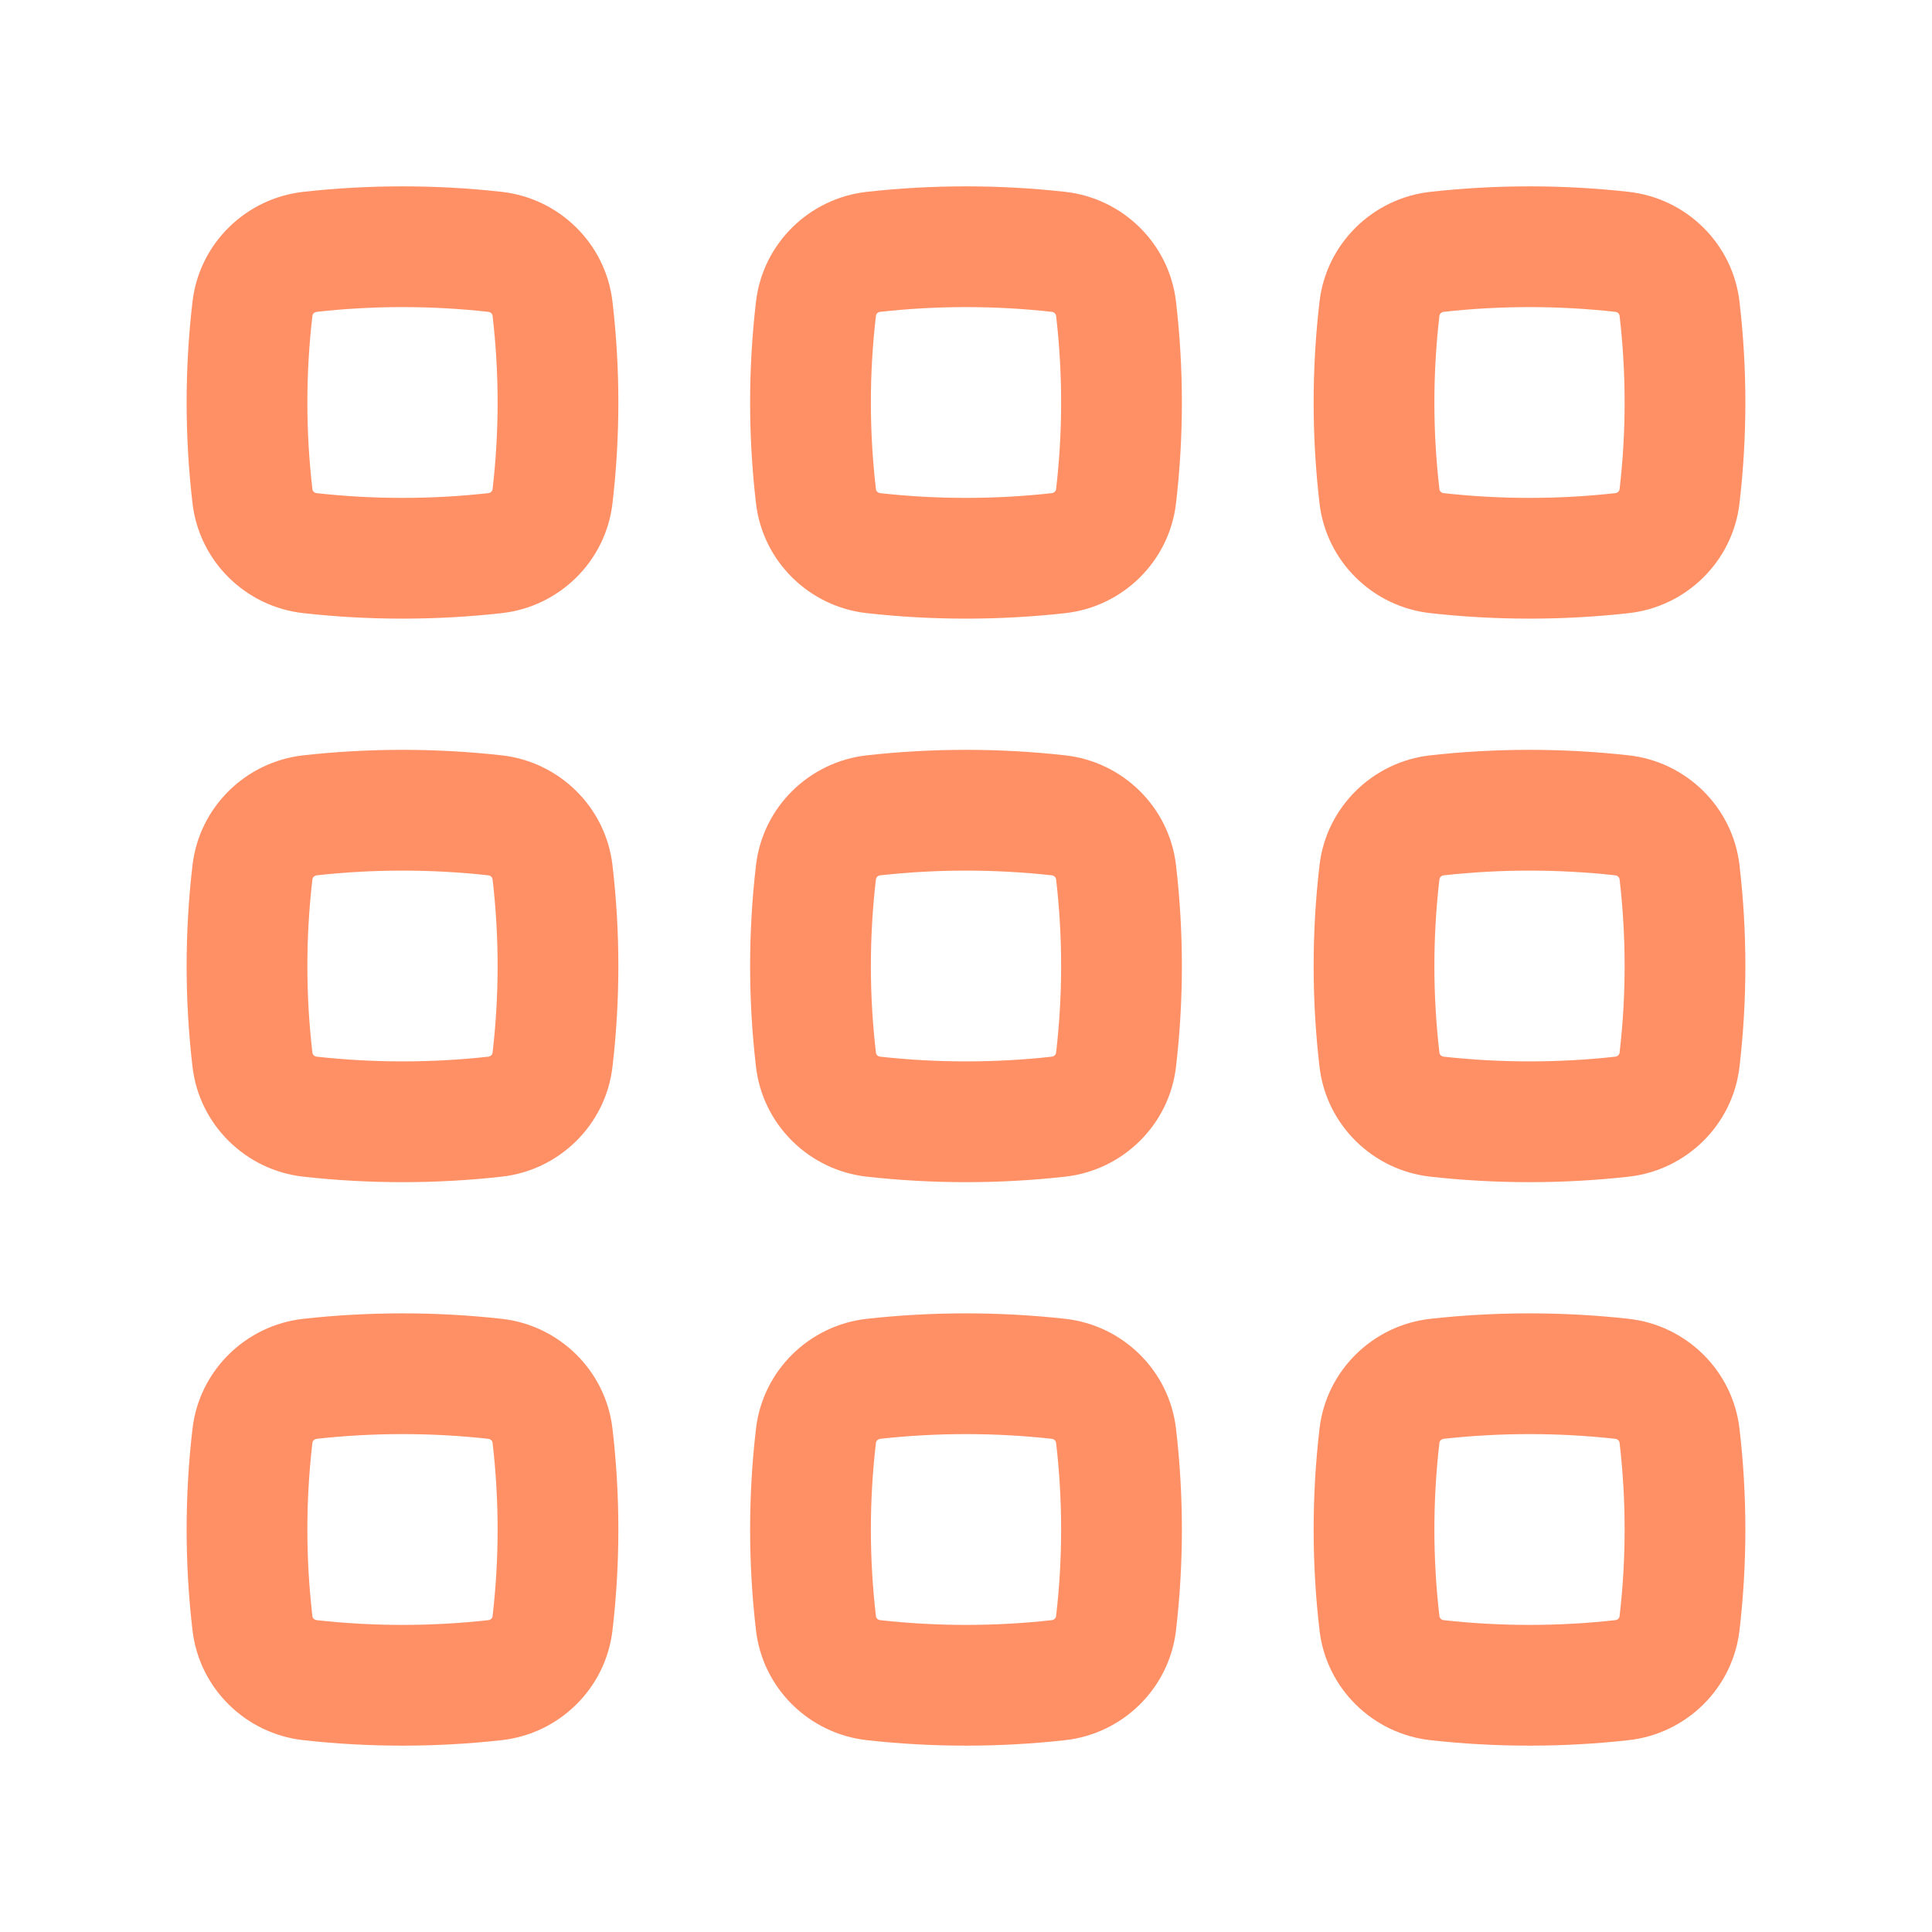
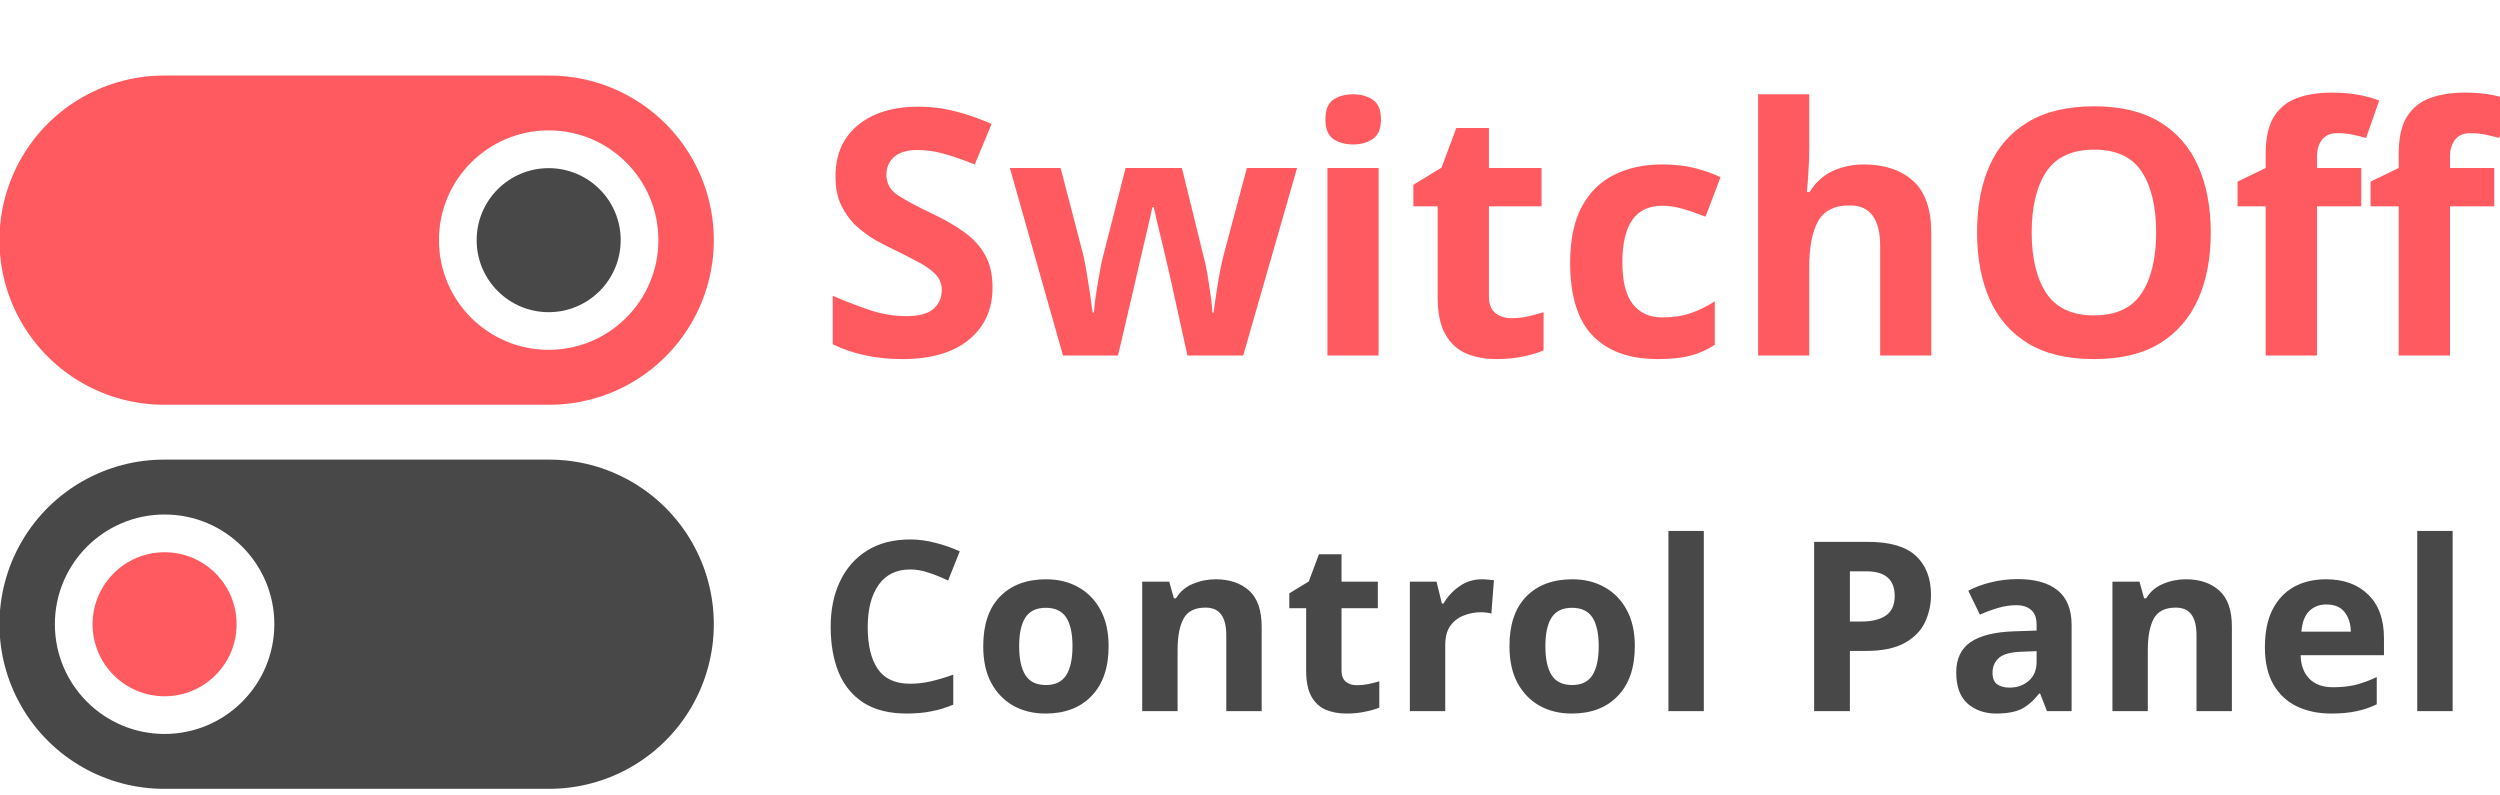
- <svg xmlns="http://www.w3.org/2000/svg" width="53" height="53" viewBox="0 0 53 53" fill="none">
-   <path fill-rule="evenodd" clip-rule="evenodd" d="M13.397 8.555C11.845 8.381 10.238 8.381 8.686 8.555C8.657 8.558 8.629 8.571 8.605 8.594C8.582 8.617 8.574 8.64 8.571 8.659C8.386 10.242 8.386 11.841 8.571 13.424C8.574 13.444 8.582 13.467 8.605 13.489C8.629 13.512 8.657 13.525 8.686 13.528C10.238 13.702 11.845 13.702 13.397 13.528C13.426 13.525 13.455 13.512 13.478 13.489C13.501 13.467 13.51 13.444 13.512 13.424C13.697 11.841 13.697 10.242 13.512 8.659C13.51 8.64 13.501 8.617 13.478 8.594C13.455 8.571 13.426 8.558 13.397 8.555ZM8.318 5.263C10.114 5.062 11.969 5.062 13.765 5.263C15.338 5.439 16.615 6.676 16.802 8.274C17.017 10.113 17.017 11.97 16.802 13.809C16.615 15.407 15.338 16.645 13.765 16.82C11.969 17.021 10.114 17.021 8.318 16.82C6.745 16.645 5.468 15.407 5.281 13.809C5.066 11.97 5.066 10.113 5.281 8.274C5.468 6.676 6.745 5.439 8.318 5.263Z" fill="#FF9066" />
-   <path fill-rule="evenodd" clip-rule="evenodd" d="M28.856 8.555C27.304 8.381 25.696 8.381 24.144 8.555C24.116 8.558 24.087 8.571 24.064 8.594C24.041 8.617 24.032 8.64 24.03 8.659C23.844 10.242 23.844 11.841 24.03 13.424C24.032 13.444 24.041 13.467 24.064 13.489C24.087 13.512 24.116 13.525 24.144 13.528C25.696 13.702 27.304 13.702 28.856 13.528C28.884 13.525 28.913 13.512 28.936 13.489C28.959 13.467 28.968 13.444 28.971 13.424C29.156 11.841 29.156 10.242 28.971 8.659C28.968 8.64 28.959 8.617 28.936 8.594C28.913 8.571 28.884 8.558 28.856 8.555ZM23.776 5.263C25.573 5.062 27.427 5.062 29.224 5.263C30.797 5.439 32.074 6.676 32.261 8.274C32.476 10.113 32.476 11.97 32.261 13.809C32.074 15.407 30.797 16.645 29.224 16.82C27.427 17.021 25.573 17.021 23.776 16.82C22.203 16.645 20.926 15.407 20.739 13.809C20.524 11.97 20.524 10.113 20.739 8.274C20.926 6.676 22.203 5.439 23.776 5.263Z" fill="#FF9066" />
-   <path fill-rule="evenodd" clip-rule="evenodd" d="M44.314 8.555C42.762 8.381 41.154 8.381 39.603 8.555C39.574 8.558 39.545 8.571 39.522 8.594C39.499 8.617 39.49 8.64 39.488 8.659C39.303 10.242 39.303 11.841 39.488 13.424C39.49 13.444 39.499 13.467 39.522 13.489C39.545 13.512 39.574 13.525 39.603 13.528C41.154 13.702 42.762 13.702 44.314 13.528C44.343 13.525 44.371 13.512 44.395 13.489C44.418 13.467 44.426 13.444 44.429 13.424C44.614 11.841 44.614 10.242 44.429 8.659C44.426 8.64 44.418 8.617 44.395 8.594C44.371 8.571 44.343 8.558 44.314 8.555ZM39.235 5.263C41.031 5.062 42.886 5.062 44.682 5.263C46.255 5.439 47.532 6.676 47.719 8.274C47.934 10.113 47.934 11.97 47.719 13.809C47.532 15.407 46.255 16.645 44.682 16.82C42.886 17.021 41.031 17.021 39.235 16.82C37.662 16.645 36.385 15.407 36.198 13.809C35.983 11.97 35.983 10.113 36.198 8.274C36.385 6.676 37.662 5.439 39.235 5.263Z" fill="#FF9066" />
-   <path fill-rule="evenodd" clip-rule="evenodd" d="M13.397 24.013C11.845 23.84 10.238 23.84 8.686 24.013C8.657 24.016 8.629 24.029 8.605 24.053C8.582 24.075 8.574 24.098 8.571 24.117C8.386 25.7 8.386 27.3 8.571 28.883C8.574 28.902 8.582 28.925 8.605 28.948C8.629 28.971 8.657 28.984 8.686 28.987C10.238 29.16 11.845 29.16 13.397 28.987C13.426 28.984 13.455 28.971 13.478 28.948C13.501 28.925 13.51 28.902 13.512 28.883C13.697 27.3 13.697 25.7 13.512 24.117C13.51 24.098 13.501 24.075 13.478 24.053C13.455 24.029 13.426 24.016 13.397 24.013ZM8.318 20.721C10.114 20.52 11.969 20.52 13.765 20.721C15.338 20.897 16.615 22.135 16.802 23.733C17.017 25.571 17.017 27.429 16.802 29.267C16.615 30.865 15.338 32.103 13.765 32.279C11.969 32.48 10.114 32.48 8.318 32.279C6.745 32.103 5.468 30.865 5.281 29.267C5.066 27.429 5.066 25.571 5.281 23.733C5.468 22.135 6.745 20.897 8.318 20.721Z" fill="#FF9066" />
-   <path fill-rule="evenodd" clip-rule="evenodd" d="M28.856 24.013C27.304 23.84 25.696 23.84 24.144 24.013C24.116 24.016 24.087 24.029 24.064 24.053C24.041 24.075 24.032 24.098 24.03 24.117C23.844 25.7 23.844 27.3 24.03 28.883C24.032 28.902 24.041 28.925 24.064 28.948C24.087 28.971 24.116 28.984 24.144 28.987C25.696 29.16 27.304 29.16 28.856 28.987C28.884 28.984 28.913 28.971 28.936 28.948C28.959 28.925 28.968 28.902 28.971 28.883C29.156 27.3 29.156 25.7 28.971 24.117C28.968 24.098 28.959 24.075 28.936 24.053C28.913 24.029 28.884 24.016 28.856 24.013ZM23.776 20.721C25.573 20.52 27.427 20.52 29.224 20.721C30.797 20.897 32.074 22.135 32.261 23.733C32.476 25.571 32.476 27.429 32.261 29.267C32.074 30.865 30.797 32.103 29.224 32.279C27.427 32.48 25.573 32.48 23.776 32.279C22.203 32.103 20.926 30.865 20.739 29.267C20.524 27.429 20.524 25.571 20.739 23.733C20.926 22.135 22.203 20.897 23.776 20.721Z" fill="#FF9066" />
-   <path fill-rule="evenodd" clip-rule="evenodd" d="M44.314 24.013C42.762 23.84 41.154 23.84 39.603 24.013C39.574 24.016 39.545 24.029 39.522 24.053C39.499 24.075 39.49 24.098 39.488 24.117C39.303 25.7 39.303 27.3 39.488 28.883C39.49 28.902 39.499 28.925 39.522 28.948C39.545 28.971 39.574 28.984 39.603 28.987C41.154 29.16 42.762 29.16 44.314 28.987C44.343 28.984 44.371 28.971 44.395 28.948C44.418 28.925 44.426 28.902 44.429 28.883C44.614 27.3 44.614 25.7 44.429 24.117C44.426 24.098 44.418 24.075 44.395 24.053C44.371 24.029 44.343 24.016 44.314 24.013ZM39.235 20.721C41.031 20.52 42.886 20.52 44.682 20.721C46.255 20.897 47.532 22.135 47.719 23.733C47.934 25.571 47.934 27.429 47.719 29.267C47.532 30.865 46.255 32.103 44.682 32.279C42.886 32.48 41.031 32.48 39.235 32.279C37.662 32.103 36.385 30.865 36.198 29.267C35.983 27.429 35.983 25.571 36.198 23.733C36.385 22.135 37.662 20.897 39.235 20.721Z" fill="#FF9066" />
-   <path fill-rule="evenodd" clip-rule="evenodd" d="M13.397 39.471C11.845 39.298 10.238 39.298 8.686 39.471C8.657 39.475 8.629 39.488 8.605 39.511C8.582 39.533 8.574 39.556 8.571 39.576C8.386 41.159 8.386 42.758 8.571 44.341C8.574 44.36 8.582 44.383 8.605 44.406C8.629 44.429 8.657 44.442 8.686 44.445C10.238 44.619 11.845 44.619 13.397 44.445C13.426 44.442 13.455 44.429 13.478 44.406C13.501 44.383 13.51 44.36 13.512 44.341C13.697 42.758 13.697 41.159 13.512 39.576C13.51 39.556 13.501 39.533 13.478 39.511C13.455 39.488 13.426 39.475 13.397 39.471ZM8.318 36.179C10.114 35.979 11.969 35.979 13.765 36.179C15.338 36.355 16.615 37.593 16.802 39.191C17.017 41.03 17.017 42.887 16.802 44.726C16.615 46.324 15.338 47.561 13.765 47.737C11.969 47.938 10.114 47.938 8.318 47.737C6.745 47.561 5.468 46.324 5.281 44.726C5.066 42.887 5.066 41.03 5.281 39.191C5.468 37.593 6.745 36.355 8.318 36.179Z" fill="#FF9066" />
-   <path fill-rule="evenodd" clip-rule="evenodd" d="M28.856 39.471C27.304 39.298 25.696 39.298 24.144 39.471C24.116 39.475 24.087 39.488 24.064 39.511C24.041 39.533 24.032 39.556 24.03 39.576C23.844 41.159 23.844 42.758 24.03 44.341C24.032 44.36 24.041 44.383 24.064 44.406C24.087 44.429 24.116 44.442 24.144 44.445C25.696 44.619 27.304 44.619 28.856 44.445C28.884 44.442 28.913 44.429 28.936 44.406C28.959 44.383 28.968 44.36 28.971 44.341C29.156 42.758 29.156 41.159 28.971 39.576C28.968 39.556 28.959 39.533 28.936 39.511C28.913 39.488 28.884 39.475 28.856 39.471ZM23.776 36.179C25.573 35.979 27.427 35.979 29.224 36.179C30.797 36.355 32.074 37.593 32.261 39.191C32.476 41.03 32.476 42.887 32.261 44.726C32.074 46.324 30.797 47.561 29.224 47.737C27.427 47.938 25.573 47.938 23.776 47.737C22.203 47.561 20.926 46.324 20.739 44.726C20.524 42.887 20.524 41.03 20.739 39.191C20.926 37.593 22.203 36.355 23.776 36.179Z" fill="#FF9066" />
-   <path fill-rule="evenodd" clip-rule="evenodd" d="M44.314 39.471C42.762 39.298 41.154 39.298 39.603 39.471C39.574 39.475 39.545 39.488 39.522 39.511C39.499 39.533 39.49 39.556 39.488 39.576C39.303 41.159 39.303 42.758 39.488 44.341C39.49 44.36 39.499 44.383 39.522 44.406C39.545 44.429 39.574 44.442 39.603 44.445C41.154 44.619 42.762 44.619 44.314 44.445C44.343 44.442 44.371 44.429 44.395 44.406C44.418 44.383 44.426 44.36 44.429 44.341C44.614 42.758 44.614 41.159 44.429 39.576C44.426 39.556 44.418 39.533 44.395 39.511C44.371 39.488 44.343 39.475 44.314 39.471ZM39.235 36.179C41.031 35.979 42.886 35.979 44.682 36.179C46.255 36.355 47.532 37.593 47.719 39.191C47.934 41.03 47.934 42.887 47.719 44.726C47.532 46.324 46.255 47.561 44.682 47.737C42.886 47.938 41.031 47.938 39.235 47.737C37.662 47.561 36.385 46.324 36.198 44.726C35.983 42.887 35.983 41.03 36.198 39.191C36.385 37.593 37.662 36.355 39.235 36.179Z" fill="#FF9066" />
+ <svg xmlns="http://www.w3.org/2000/svg" width="210.93" height="67" viewBox="0 0 210.93 67">
+   <g id="Group_1229" data-name="Group 1229" transform="translate(-13439.07 440)">
+     <g id="Group_1228" data-name="Group 1228">
+       <text id="SwitchOff-Logo" transform="translate(13508 -410)" fill="#ff5a5f" font-size="29" font-family="Poppins-SemiBold, Poppins" font-weight="600">
+         <tspan x="0" y="0">SwitchOff</tspan>
+       </text>
+       <text id="Control_Panel" data-name="Control Panel" transform="translate(13508 -380)" fill="#484848" font-size="20" font-family="Poppins-SemiBold, Poppins" font-weight="600" letter-spacing="0.019em">
+         <tspan x="0" y="0">Control Panel</tspan>
+       </text>
+       <path id="Path_206" data-name="Path 206" d="M19.324,29a6.076,6.076,0,1,1-6.076-6.076A6.076,6.076,0,0,1,19.324,29Z" transform="translate(13439.71 -416.331)" fill="#ff5a5f" />
+       <path id="Path_207" data-name="Path 207" d="M49.595,19.125H17.335a13.888,13.888,0,1,0,0,27.775h32.26a13.888,13.888,0,1,0,0-27.775ZM17.263,42.271a9.258,9.258,0,1,1,9.258-9.258A9.267,9.267,0,0,1,17.263,42.271Z" transform="translate(13435.695 -420.346)" fill="#484848" />
+       <path id="Path_208" data-name="Path 208" d="M35.074,13.248A6.076,6.076,0,1,1,29,7.172a6.076,6.076,0,0,1,6.076,6.076Z" transform="translate(13456.364 -432.985)" fill="#484848" />
+       <path id="Path_209" data-name="Path 209" d="M17.335,31.15h32.26a13.888,13.888,0,1,0,0-27.775H17.335a13.888,13.888,0,1,0,0,27.775ZM49.667,8a9.258,9.258,0,1,1-9.258,9.258A9.267,9.267,0,0,1,49.667,8Z" transform="translate(13435.695 -437)" fill="#ff5a5f" />
+     </g>
+   </g>
</svg>
